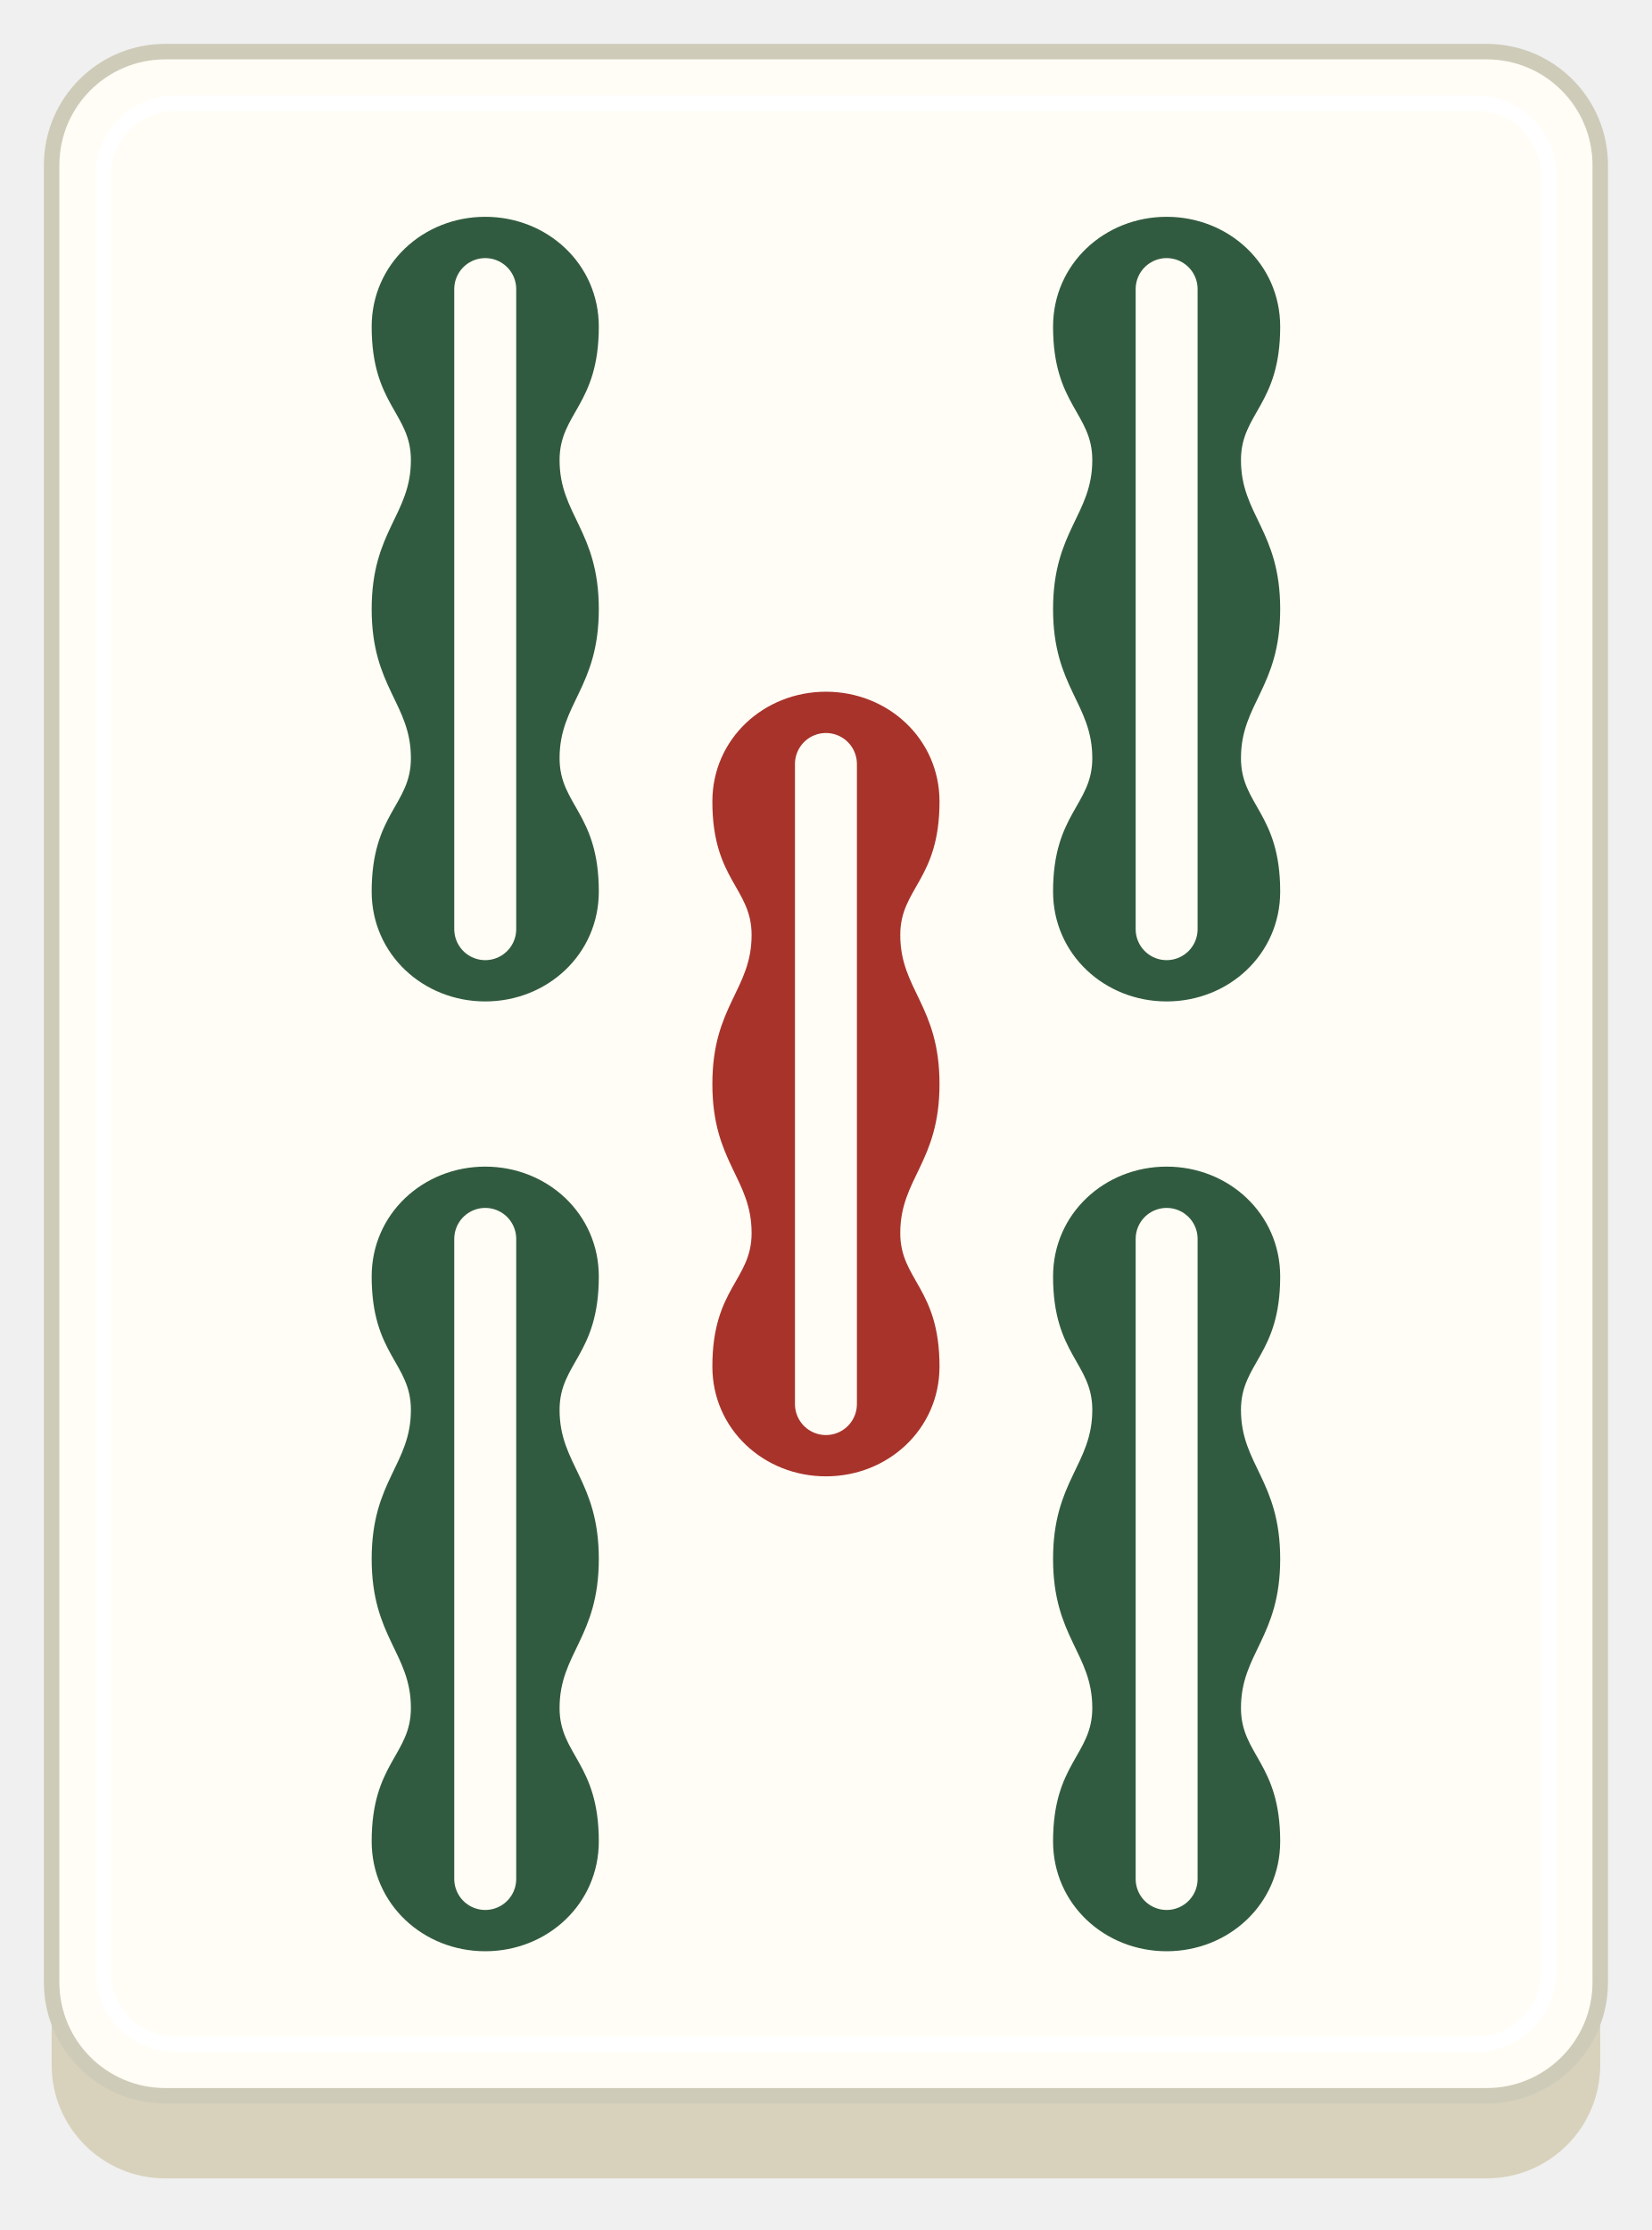
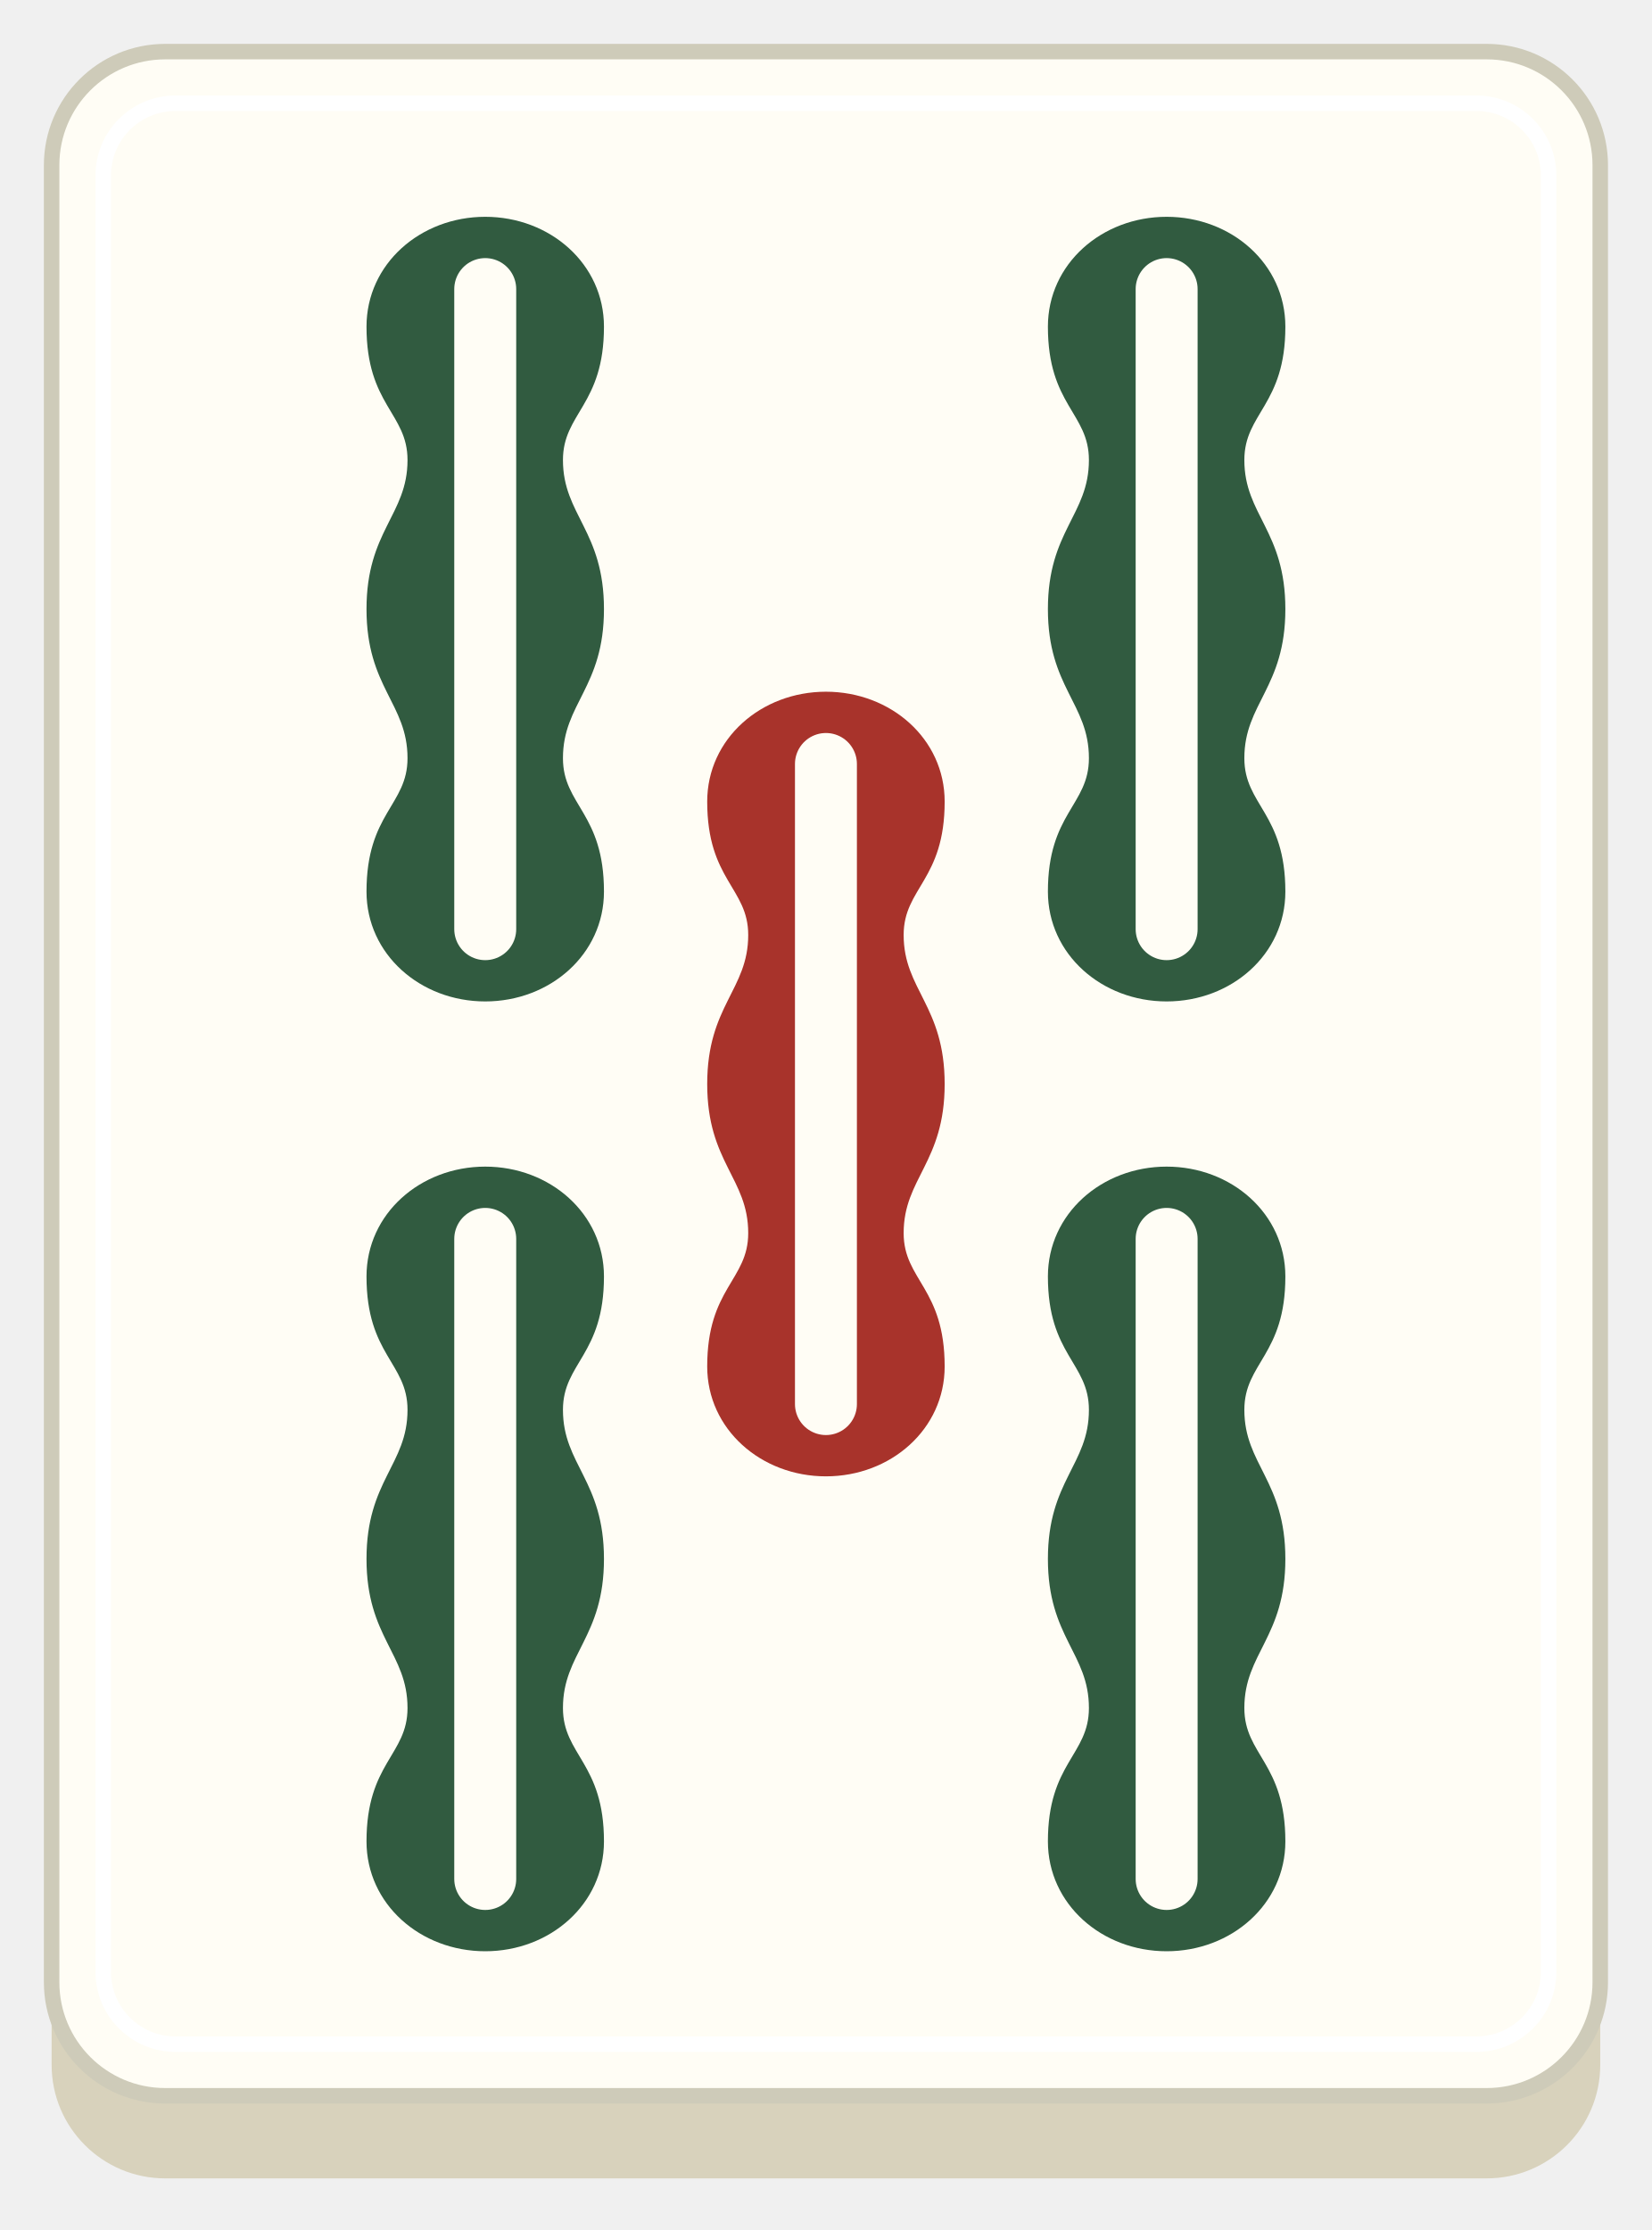
<svg xmlns="http://www.w3.org/2000/svg" viewBox="0 0 160 216" width="160" height="216" data-suit="tiao" data-rank="5" role="img" aria-label="五条">
  <rect x="5" y="13" width="150" height="198" rx="11" fill="#d8d2bc" />
  <rect x="5" y="5" width="150" height="198" rx="11" fill="#fffdf5" stroke="#cecbb9" stroke-width="1.5" />
  <rect x="10" y="10" width="140" height="188" rx="7" fill="none" stroke="#ffffff" stroke-width="1.5" />
-   <g data-pip="1" data-representation="hollow-wave-bamboo" data-length="76" data-width="22" transform="translate(47 59) rotate(0)">
-     <path data-part="outline" d="M0 -38.0       C6 -38.0 11 -33.44 11 -27.36       C11 -19.76 7.2 -19.0 7.2 -14.44       C7.2 -9.12 11 -7.6 11 0       C11 7.6 7.2 9.12 7.2 14.44       C7.2 19.0 11 19.76 11 27.36       C11 33.44 6 38.0 0 38.0       C-6 38.0 -11 33.44 -11 27.36       C-11 19.76 -7.2 19.0 -7.2 14.44       C-7.2 9.12 -11 7.6 -11 0       C-11 -7.6 -7.2 -9.12 -7.2 -14.44       C-7.2 -19.0 -11 -19.76 -11 -27.36       C-11 -33.44 -6 -38.0 0 -38.0Z" fill="#315b40" />
+   <g data-pip="1" data-representation="hollow-wave-bamboo" data-length="76" data-width="23" transform="translate(47 59) rotate(0)">
+     <path data-part="outline" d="M0 -38.0       C6 -38.0 11 -33.44 11 -27.36       C11 -19.76 7.2 -19.0 7.2 -14.44       C7.2 -9.12 11 -7.6 11 0       C11 7.6 7.2 9.12 7.2 14.44       C7.2 19.0 11 19.76 11 27.36       C11 33.44 6 38.0 0 38.0       C-6 38.0 -11 33.44 -11 27.36       C-11 19.76 -7.2 19.0 -7.2 14.44       C-7.2 9.12 -11 7.6 -11 0       C-11 -7.6 -7.2 -9.12 -7.2 -14.44       C-7.2 -19.0 -11 -19.76 -11 -27.36       C-11 -33.44 -6 -38.0 0 -38.0Z" transform="scale(1.045455 1)" fill="#315b40" />
    <path data-part="hollow" d="M0 -31.0V31.0" fill="none" stroke="#fffdf5" stroke-width="6" stroke-linecap="round" />
  </g>
-   <g data-pip="2" data-representation="hollow-wave-bamboo" data-length="76" data-width="22" transform="translate(113 59) rotate(0)">
-     <path data-part="outline" d="M0 -38.0       C6 -38.0 11 -33.44 11 -27.36       C11 -19.76 7.2 -19.0 7.2 -14.44       C7.2 -9.12 11 -7.6 11 0       C11 7.6 7.2 9.12 7.2 14.44       C7.2 19.0 11 19.76 11 27.36       C11 33.44 6 38.0 0 38.0       C-6 38.0 -11 33.44 -11 27.36       C-11 19.76 -7.2 19.0 -7.2 14.44       C-7.2 9.12 -11 7.6 -11 0       C-11 -7.6 -7.2 -9.12 -7.2 -14.44       C-7.2 -19.0 -11 -19.76 -11 -27.36       C-11 -33.44 -6 -38.0 0 -38.0Z" fill="#315b40" />
+   <g data-pip="2" data-representation="hollow-wave-bamboo" data-length="76" data-width="23" transform="translate(113 59) rotate(0)">
+     <path data-part="outline" d="M0 -38.0       C6 -38.0 11 -33.44 11 -27.36       C11 -19.76 7.2 -19.0 7.2 -14.44       C7.2 -9.12 11 -7.6 11 0       C11 7.6 7.2 9.12 7.2 14.44       C7.2 19.0 11 19.76 11 27.36       C11 33.44 6 38.0 0 38.0       C-6 38.0 -11 33.44 -11 27.36       C-11 19.76 -7.2 19.0 -7.2 14.44       C-7.2 9.12 -11 7.6 -11 0       C-11 -7.6 -7.2 -9.12 -7.2 -14.44       C-7.2 -19.0 -11 -19.76 -11 -27.36       C-11 -33.44 -6 -38.0 0 -38.0Z" transform="scale(1.045455 1)" fill="#315b40" />
    <path data-part="hollow" d="M0 -31.0V31.0" fill="none" stroke="#fffdf5" stroke-width="6" stroke-linecap="round" />
  </g>
-   <g data-pip="3" data-representation="hollow-wave-bamboo" data-length="76" data-width="22" transform="translate(80 105) rotate(0)">
-     <path data-part="outline" d="M0 -38.0       C6 -38.0 11 -33.44 11 -27.36       C11 -19.76 7.2 -19.0 7.2 -14.44       C7.2 -9.12 11 -7.6 11 0       C11 7.6 7.2 9.12 7.2 14.44       C7.2 19.0 11 19.76 11 27.36       C11 33.44 6 38.0 0 38.0       C-6 38.0 -11 33.44 -11 27.36       C-11 19.76 -7.2 19.0 -7.2 14.44       C-7.2 9.12 -11 7.6 -11 0       C-11 -7.6 -7.2 -9.12 -7.2 -14.44       C-7.2 -19.0 -11 -19.76 -11 -27.36       C-11 -33.44 -6 -38.0 0 -38.0Z" fill="#a8332b" />
+   <g data-pip="3" data-representation="hollow-wave-bamboo" data-length="76" data-width="23" transform="translate(80 105) rotate(0)">
+     <path data-part="outline" d="M0 -38.0       C6 -38.0 11 -33.44 11 -27.36       C11 -19.76 7.2 -19.0 7.2 -14.44       C7.2 -9.12 11 -7.6 11 0       C11 7.6 7.2 9.12 7.2 14.44       C7.2 19.0 11 19.76 11 27.36       C11 33.44 6 38.0 0 38.0       C-6 38.0 -11 33.44 -11 27.36       C-11 19.76 -7.2 19.0 -7.2 14.44       C-7.2 9.12 -11 7.6 -11 0       C-11 -7.6 -7.2 -9.12 -7.2 -14.44       C-7.2 -19.0 -11 -19.76 -11 -27.36       C-11 -33.44 -6 -38.0 0 -38.0Z" transform="scale(1.045455 1)" fill="#a8332b" />
    <path data-part="hollow" d="M0 -31.0V31.0" fill="none" stroke="#fffdf5" stroke-width="6" stroke-linecap="round" />
  </g>
-   <g data-pip="4" data-representation="hollow-wave-bamboo" data-length="76" data-width="22" transform="translate(47 151) rotate(0)">
-     <path data-part="outline" d="M0 -38.0       C6 -38.0 11 -33.44 11 -27.36       C11 -19.76 7.2 -19.0 7.2 -14.44       C7.2 -9.12 11 -7.6 11 0       C11 7.6 7.2 9.12 7.2 14.44       C7.2 19.0 11 19.76 11 27.36       C11 33.44 6 38.0 0 38.0       C-6 38.0 -11 33.44 -11 27.36       C-11 19.76 -7.2 19.0 -7.2 14.44       C-7.2 9.12 -11 7.6 -11 0       C-11 -7.6 -7.2 -9.12 -7.2 -14.44       C-7.2 -19.0 -11 -19.76 -11 -27.36       C-11 -33.44 -6 -38.0 0 -38.0Z" fill="#315b40" />
+   <g data-pip="4" data-representation="hollow-wave-bamboo" data-length="76" data-width="23" transform="translate(47 151) rotate(0)">
+     <path data-part="outline" d="M0 -38.0       C6 -38.0 11 -33.44 11 -27.36       C11 -19.76 7.2 -19.0 7.2 -14.44       C7.2 -9.12 11 -7.6 11 0       C11 7.6 7.2 9.12 7.2 14.44       C7.2 19.0 11 19.76 11 27.36       C11 33.44 6 38.0 0 38.0       C-6 38.0 -11 33.44 -11 27.36       C-11 19.76 -7.2 19.0 -7.2 14.44       C-7.2 9.12 -11 7.6 -11 0       C-11 -7.6 -7.2 -9.12 -7.2 -14.44       C-7.2 -19.0 -11 -19.76 -11 -27.36       C-11 -33.44 -6 -38.0 0 -38.0Z" transform="scale(1.045455 1)" fill="#315b40" />
    <path data-part="hollow" d="M0 -31.0V31.0" fill="none" stroke="#fffdf5" stroke-width="6" stroke-linecap="round" />
  </g>
-   <g data-pip="5" data-representation="hollow-wave-bamboo" data-length="76" data-width="22" transform="translate(113 151) rotate(0)">
-     <path data-part="outline" d="M0 -38.0       C6 -38.0 11 -33.44 11 -27.36       C11 -19.76 7.2 -19.0 7.2 -14.44       C7.2 -9.12 11 -7.6 11 0       C11 7.6 7.2 9.12 7.2 14.44       C7.2 19.0 11 19.76 11 27.36       C11 33.44 6 38.0 0 38.0       C-6 38.0 -11 33.44 -11 27.36       C-11 19.76 -7.2 19.0 -7.2 14.44       C-7.2 9.12 -11 7.6 -11 0       C-11 -7.6 -7.2 -9.12 -7.2 -14.44       C-7.2 -19.0 -11 -19.76 -11 -27.36       C-11 -33.44 -6 -38.0 0 -38.0Z" fill="#315b40" />
+   <g data-pip="5" data-representation="hollow-wave-bamboo" data-length="76" data-width="23" transform="translate(113 151) rotate(0)">
+     <path data-part="outline" d="M0 -38.0       C6 -38.0 11 -33.44 11 -27.36       C11 -19.76 7.2 -19.0 7.2 -14.44       C7.2 -9.12 11 -7.6 11 0       C11 7.6 7.2 9.12 7.2 14.44       C7.2 19.0 11 19.76 11 27.36       C11 33.44 6 38.0 0 38.0       C-6 38.0 -11 33.44 -11 27.36       C-11 19.76 -7.2 19.0 -7.2 14.44       C-7.2 9.12 -11 7.6 -11 0       C-11 -7.6 -7.2 -9.12 -7.2 -14.44       C-7.2 -19.0 -11 -19.76 -11 -27.36       C-11 -33.44 -6 -38.0 0 -38.0Z" transform="scale(1.045455 1)" fill="#315b40" />
    <path data-part="hollow" d="M0 -31.0V31.0" fill="none" stroke="#fffdf5" stroke-width="6" stroke-linecap="round" />
  </g>
</svg>
